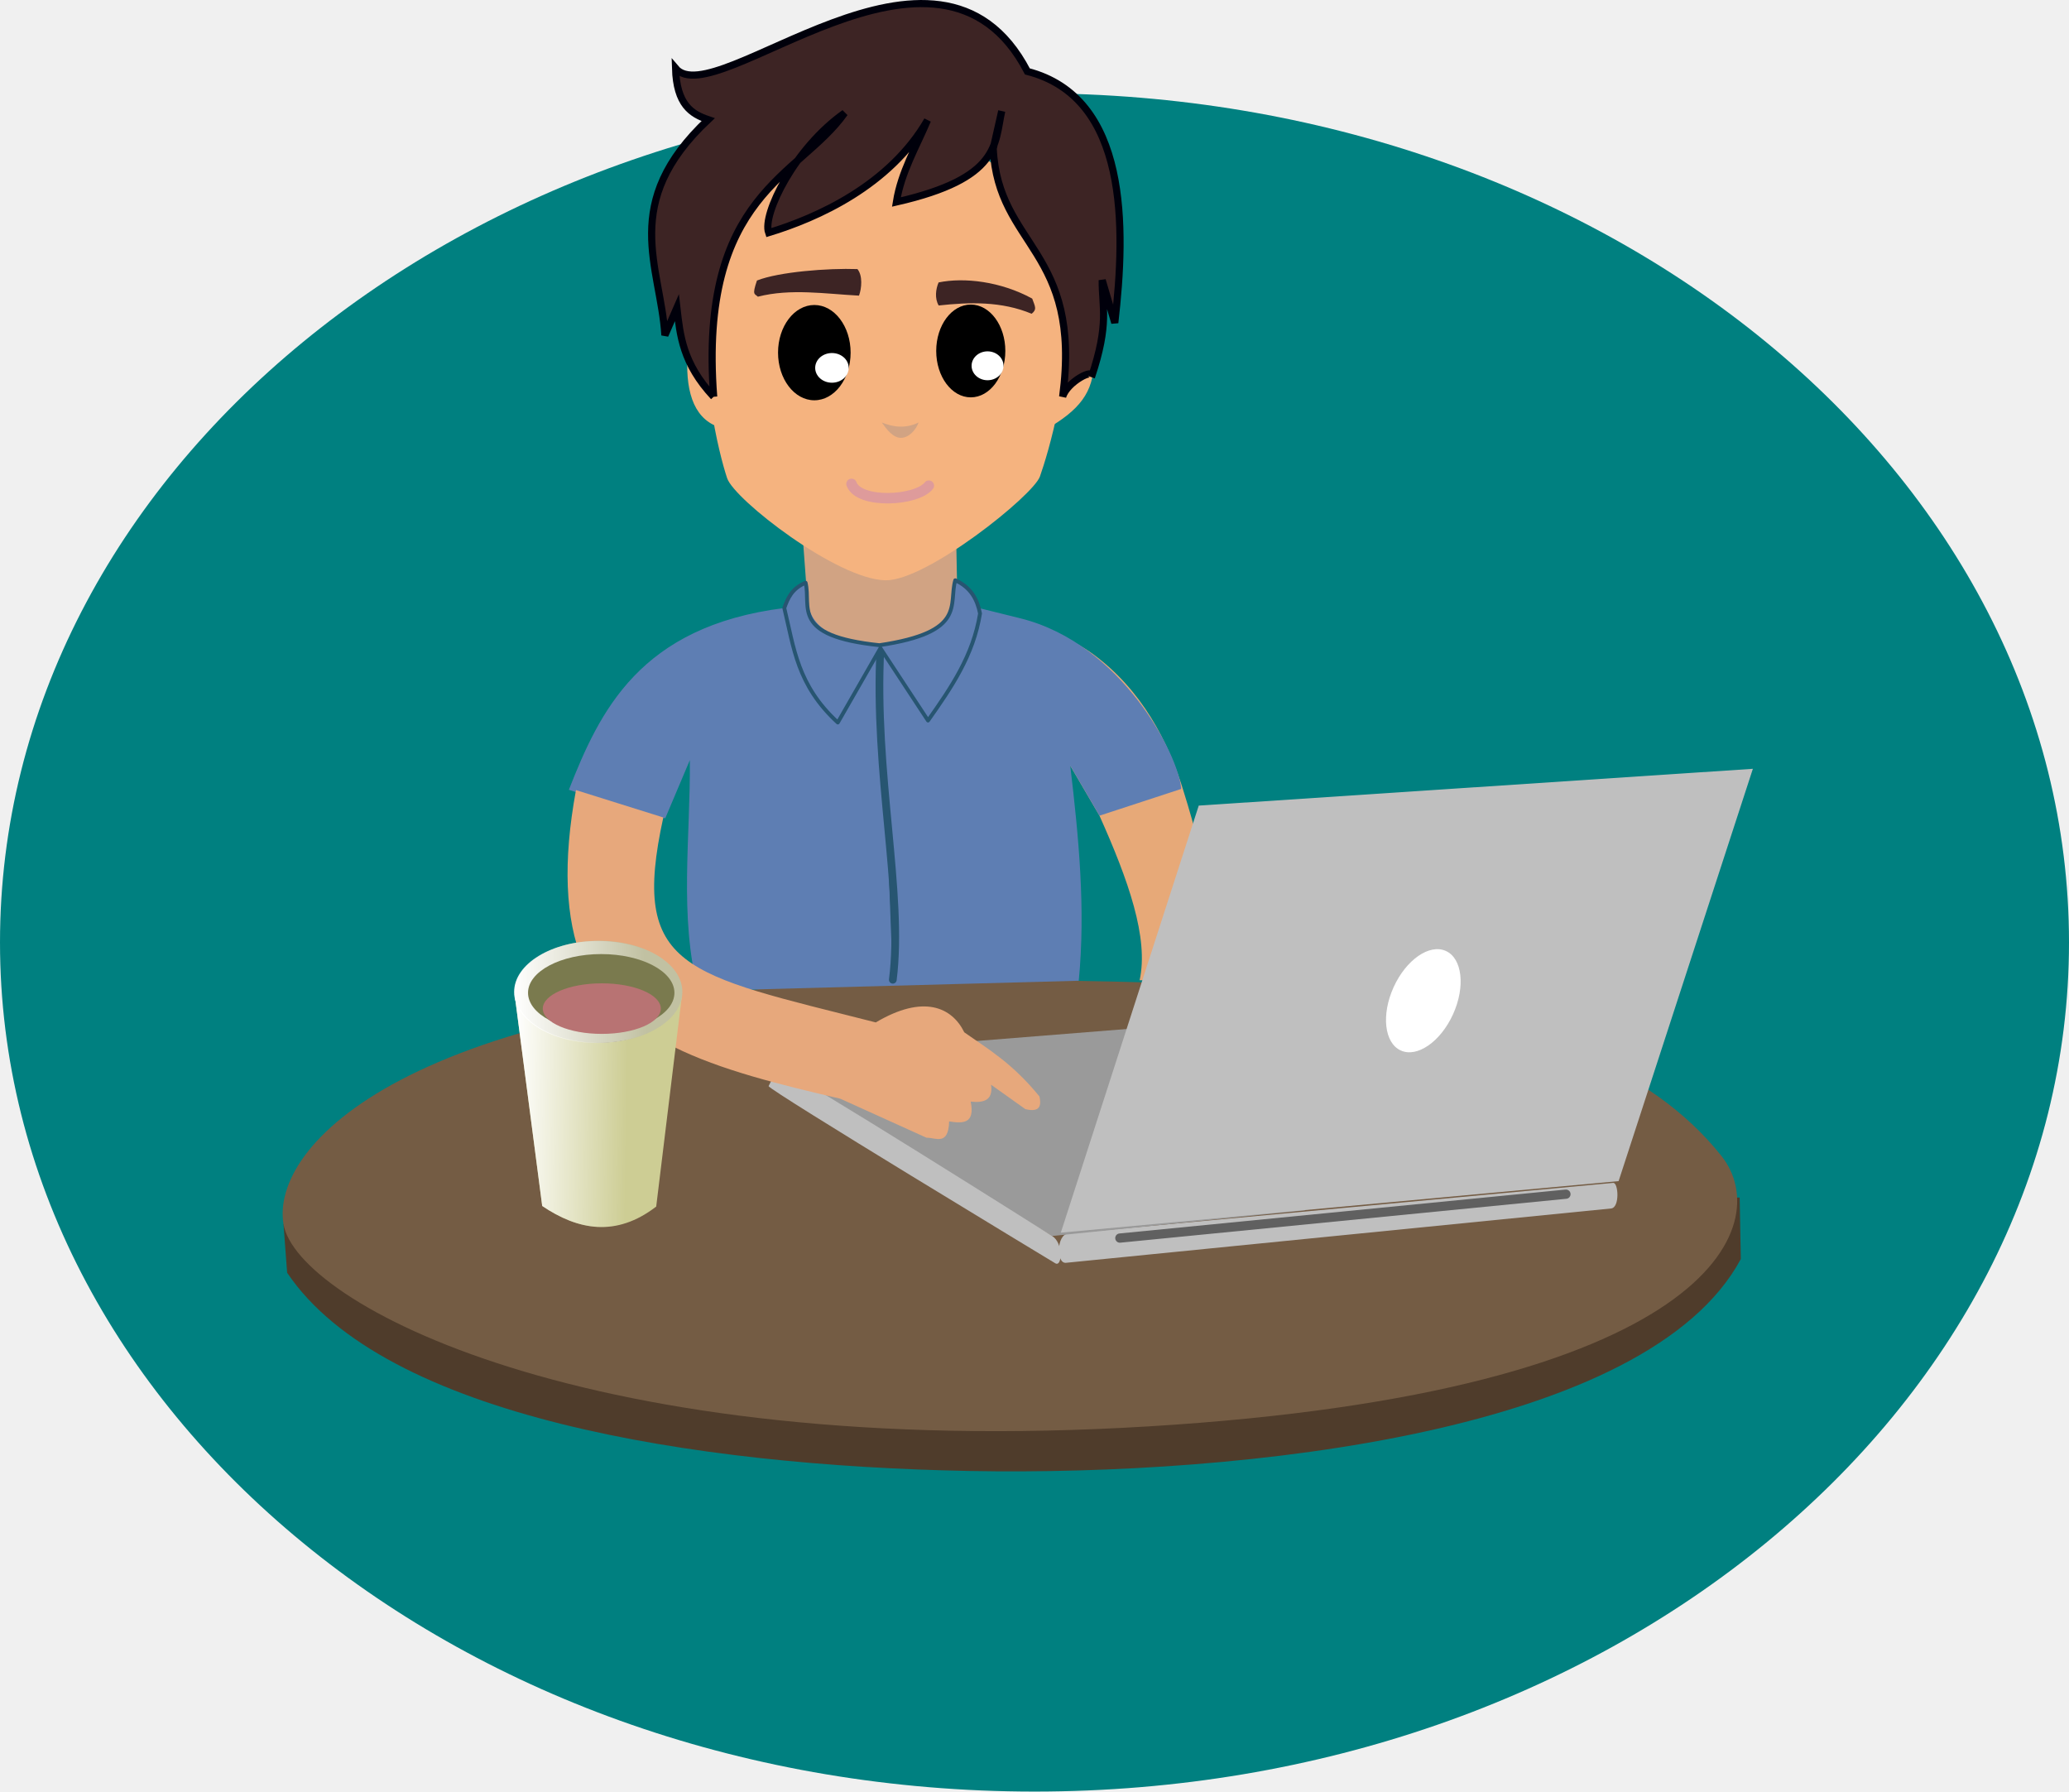
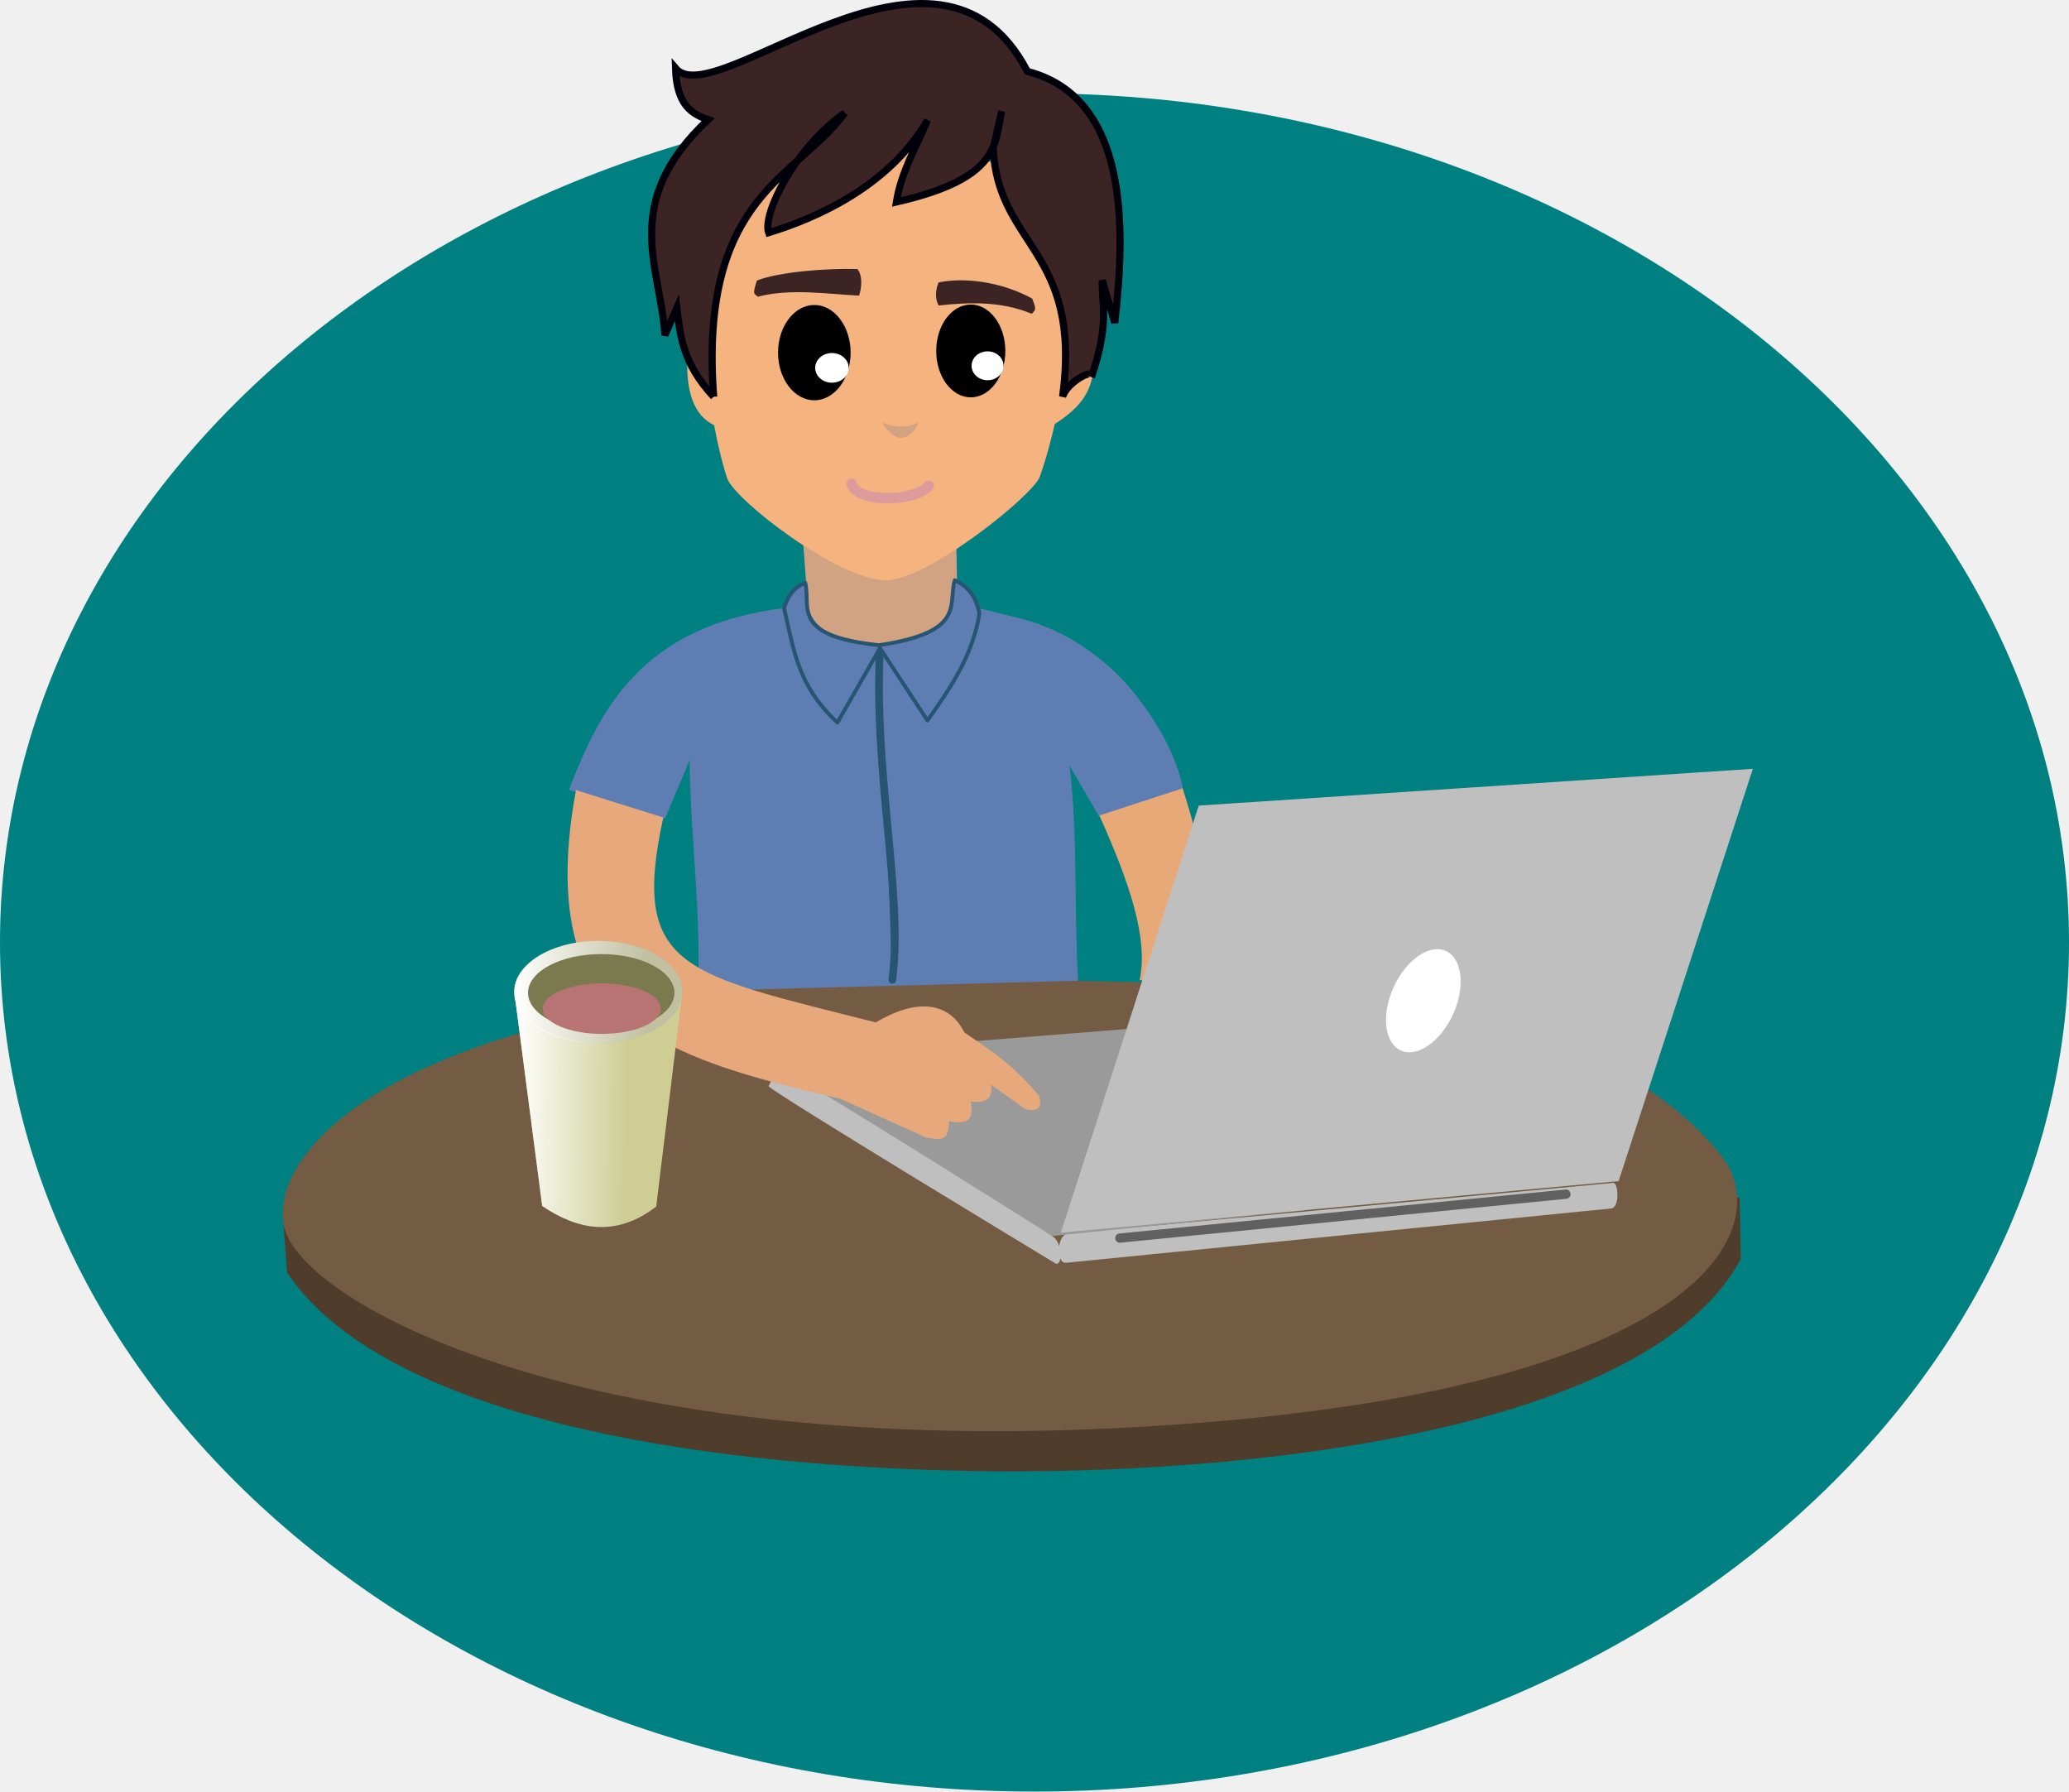
<svg xmlns="http://www.w3.org/2000/svg" xmlns:xlink="http://www.w3.org/1999/xlink" version="1.1" id="svg874" width="573.343" height="496.393" viewBox="0 0 573.343 496.393">
  <defs id="defs878">
    <linearGradient id="linearGradient2725">
      <stop style="stop-color:#ffffff;stop-opacity:1;" offset="0" id="stop2721" />
      <stop style="stop-color:#ffffff;stop-opacity:0;" offset="1" id="stop2723" />
    </linearGradient>
    <linearGradient id="linearGradient2358">
      <stop style="stop-color:#ffffff;stop-opacity:1;" offset="0" id="stop2354" />
      <stop style="stop-color:#ffffff;stop-opacity:0;" offset="1" id="stop2356" />
    </linearGradient>
    <linearGradient id="linearGradient1136">
      <stop style="stop-color:#ffff00;stop-opacity:1;" offset="0" id="stop1132" />
      <stop style="stop-color:#ffff00;stop-opacity:0;" offset="1" id="stop1134" />
    </linearGradient>
-     <color-profile name="ACES-CG-Linear--Academy-Color-Encoding-System-AP1-" xlink:href="file:///System/Library/ColorSync/Profiles/ACESCG%20Linear.icc" id="color-profile1011" />
+     <color-profile name="ACES-CG-Linear--Academy-Color-Encoding-System-AP1-" xlink:href="file:///System/Library/ColorSync/Profiles/ACESCG%20Linear.icc" id="color-profile1557" />
    <linearGradient xlink:href="#linearGradient2358" id="linearGradient2360" x1="229.006" y1="205.8" x2="243.578" y2="206.011" gradientUnits="userSpaceOnUse" />
    <linearGradient xlink:href="#linearGradient2725" id="linearGradient2727" x1="229.073" y1="190.696" x2="246.142" y2="190.298" gradientUnits="userSpaceOnUse" gradientTransform="translate(-0.1327044,-0.3226364)" />
  </defs>
  <g id="g880" style="display:inline" transform="translate(-162.1626,-61.54948)">
-     <g id="g1000" transform="matrix(2.133557,0,0,2.133557,-183.8205,-69.76983)">
-       <ellipse style="fill:#008080;fill-opacity:1;stroke:none;stroke-width:1.184;stroke-linecap:round;stroke-linejoin:round;stroke-miterlimit:4;stroke-dasharray:none;stroke-opacity:1;paint-order:markers stroke fill" id="path7784" cx="296.526" cy="183.939" rx="134.363" ry="110.271" />
-       <g id="g32544" style="display:inline">
+     <g id="g1546">
+       <ellipse style="fill:#008080;fill-opacity:1;stroke:none;stroke-width:2.526;stroke-linecap:round;stroke-linejoin:round;stroke-miterlimit:4;stroke-dasharray:none;stroke-opacity:1;paint-order:markers stroke fill" id="path7784" cx="448.834" cy="322.674" rx="286.672" ry="235.269" />
+       <g id="g32544" style="display:inline" transform="matrix(2.133557,0,0,2.133557,-183.8205,-69.76983)">
        <path style="fill:#4f3c2b;fill-opacity:1;stroke:none;stroke-width:1px;stroke-linecap:butt;stroke-linejoin:round;stroke-opacity:1" d="m 198.983,220.513 0.475,6.319 c 12.587,18.69 52.746,25.071 88.632,25.746 35.886,0.675 88.113,-5.083 100.173,-27.522 l -0.148,-7.99 -189.132,3.447" id="path2712" />
        <path style="fill:#745c44;fill-opacity:1;stroke:none;stroke-width:1px;stroke-linecap:butt;stroke-linejoin:miter;stroke-opacity:1" d="m 198.983,220.513 c -1.684,-10.153 15.869,-29.187 79.142,-31.728 43.383,0.129 89.032,-0.533 107.628,22.89 7.13,8.981 -1.433,30.666 -74.394,35.11 -72.961,4.444 -110.692,-16.12 -112.376,-26.273 z" id="path1670" />
      </g>
-       <path style="display:inline;opacity:1;fill:#e7a978;fill-opacity:1;stroke:none;stroke-width:1px;stroke-linecap:butt;stroke-linejoin:miter;stroke-opacity:1" d="m 286.943,140.832 c 3.098,-0.132 12.116,1.946 17.186,5.664 6.268,4.596 9.817,11.285 11.843,18.087 2.607,8.328 4.108,16.339 5.535,24.33 l -11.328,-0.064 c 1.205,-5.477 -1.455,-12.983 -5.214,-21.369 l -3.798,-6.501 c 0,0 -17.323,-20.015 -14.225,-20.146 z" id="path2799" />
-       <g id="g32540" style="display:inline">
+       <path style="display:inline;fill:#e7a978;fill-opacity:1;stroke:none;stroke-width:2.134px;stroke-linecap:butt;stroke-linejoin:miter;stroke-opacity:1" d="m 428.388,230.704 c 6.611,-0.281 25.849,4.152 36.667,12.085 13.373,9.806 20.945,24.076 25.268,38.589 5.562,17.768 8.764,34.861 11.81,51.91 l -24.17,-0.137 c 2.571,-11.686 -3.105,-27.699 -11.124,-45.593 l -8.102,-13.87 c 0,0 -36.96,-42.702 -30.349,-42.984 z" id="path2799" />
+       <g id="g32540" style="display:inline" transform="matrix(2.133557,0,0,2.133557,-183.8205,-69.76983)">
        <path style="fill:#bfbfbf;fill-opacity:1;stroke:none;stroke-width:0.5;stroke-linecap:round;stroke-linejoin:round;stroke-miterlimit:4;stroke-dasharray:none;stroke-opacity:1" d="m 371.415,218.486 c 1.157,-0.115 0.945,-3.385 0.274,-3.322 l -70.796,6.576 c -1.51,0.14 -1.587,3.933 -0.274,3.802 z" id="path5027" />
        <path style="fill:#b7c8be;stroke:#606060;stroke-width:1.2;stroke-linecap:round;stroke-linejoin:miter;stroke-miterlimit:4;stroke-dasharray:none;stroke-opacity:1" d="m 307.612,222.332 57.939,-5.701" id="path1048" />
        <path style="fill:#9a9a9a;fill-opacity:1;stroke:none;stroke-width:1;stroke-linecap:butt;stroke-linejoin:round;stroke-miterlimit:4;stroke-dasharray:none;stroke-opacity:1" d="m 263.169,200.925 25.828,-4.188 24.781,-1.978 17.917,23.967 -32.884,3.331 z" id="path956" />
        <path style="fill:#bfbfbf;fill-opacity:1;stroke:none;stroke-width:0.5;stroke-linecap:round;stroke-linejoin:round;stroke-miterlimit:4;stroke-dasharray:none;stroke-opacity:1" d="m 298.811,222.057 c 1.484,0.91 1.328,4.112 0.406,3.542 0,0 -37.41,-22.605 -37.226,-23.007 0.185,-0.403 0.918,-1.89 1.838,-1.978 0.92,-0.087 34.981,21.443 34.981,21.443 z" id="path5759" />
        <path style="fill:#bfbfbf;fill-opacity:1;stroke:none;stroke-width:0.503;stroke-linecap:round;stroke-linejoin:round;stroke-miterlimit:4;stroke-dasharray:none;stroke-opacity:1" d="m 299.945,221.627 72.447,-6.693 17.438,-53.546 -71.972,4.781 z" id="path4387" />
        <ellipse style="fill:#ffffff;stroke:none;stroke-width:1.395;stroke-linecap:round;stroke-linejoin:round;stroke-miterlimit:4;stroke-dasharray:none;paint-order:markers stroke fill" id="path4557" cx="395.137" cy="31.147" rx="4.241" ry="7.095" transform="rotate(24.38509)" />
      </g>
-       <path style="display:inline;fill:#d1a383;fill-opacity:1;stroke:none;stroke-width:1px;stroke-linecap:butt;stroke-linejoin:miter;stroke-opacity:1" d="m 266.427,131.324 1.042,14.07 19.151,-0.13 -0.261,-13.549 z" id="path1068" />
-       <path style="display:inline;fill:#f5b37f;fill-opacity:1;stroke:none;stroke-width:0.928px;stroke-linecap:butt;stroke-linejoin:miter;stroke-opacity:1" d="m 277.186,136.91 c 5.326,0.074 19.17,-11.008 20.043,-13.477 2.016,-5.701 13.385,-43.395 -19.236,-43.801 -32.621,-0.406 -23.486,37.75 -21.389,44.018 0.932,2.786 14.322,13.172 20.581,13.26 z" id="path6364" />
-       <g id="g16805" style="display:inline">
-         <path style="fill:#5e7eb3;fill-opacity:1;stroke:none;stroke-width:1px;stroke-linecap:butt;stroke-linejoin:miter;stroke-opacity:1" d="m 264.028,140.51 c -18.777,2.363 -23.966,13.388 -27.98,23.604 3.721,1.186 8.421,3.159 12.522,3.694 l 3.19,-7.543 c 0.097,10.025 -1.429,20.253 1.101,29.973 l 49.413,-1.325 c 0.902,-9.312 3e-4,-18.624 -1.106,-27.936 l 3.798,6.501 10.619,-3.475 c -0.322,-4.376 -7.697,-18.846 -20.839,-22.142 l -8.66,-2.147 c -0.77,6.967 -18.65,7.637 -19.009,-0.176 z" id="path5589" />
+       <path style="display:inline;fill:#d1a383;fill-opacity:1;stroke:none;stroke-width:2.134px;stroke-linecap:butt;stroke-linejoin:miter;stroke-opacity:1" d="m 384.616,210.418 2.224,30.02 40.861,-0.278 -0.556,-28.908 z" id="path1068" />
+       <path style="display:inline;fill:#f5b37f;fill-opacity:1;stroke:none;stroke-width:1.98px;stroke-linecap:butt;stroke-linejoin:miter;stroke-opacity:1" d="m 407.571,222.335 c 11.364,0.159 40.901,-23.486 42.764,-28.754 4.3,-12.163 28.558,-92.586 -41.042,-93.451 -69.599,-0.865 -50.109,80.541 -45.634,93.915 1.989,5.944 30.558,28.104 43.912,28.29 z" id="path6364" />
+       <g id="g16805" style="display:inline" transform="matrix(2.130569,0,0,2.133557,-183.1154,-69.76982)">
+         <path style="fill:#5e7eb3;fill-opacity:1;stroke:none;stroke-width:1px;stroke-linecap:butt;stroke-linejoin:miter;stroke-opacity:1" d="m 264.028,140.51 c -18.777,2.363 -23.966,13.388 -27.98,23.604 3.721,1.186 8.421,3.159 12.522,3.694 l 3.19,-7.543 c 0.097,10.025 1.481,19.328 1.101,29.973 l 49.413,-1.325 c -0.553,-10.501 3e-4,-18.624 -1.106,-27.936 l 3.798,6.501 10.936,-3.565 c -0.957,-5.734 -8.014,-18.755 -21.157,-22.051 l -8.66,-2.147 c -0.77,6.967 -18.65,7.637 -19.009,-0.176 z" id="path5589" />
        <path style="fill:#275571;fill-opacity:1;stroke:#275571;stroke-width:1.002;stroke-linecap:round;stroke-linejoin:miter;stroke-miterlimit:4;stroke-dasharray:none;stroke-opacity:1" d="m 276.515,145.724 c -0.869,16.236 3.031,31.833 1.609,43.061" id="path5018" />
        <path style="fill:#5e7eb3;fill-opacity:1;stroke:#275571;stroke-width:0.5;stroke-linecap:round;stroke-linejoin:round;stroke-miterlimit:4;stroke-dasharray:none;stroke-opacity:1" d="m 266.796,137.228 c 0.761,3.14 -1.958,6.903 9.59,8.11 11.375,-1.69 8.946,-5.292 9.848,-8.432 2.069,0.939 2.855,2.52 3.218,4.312 -0.874,5.446 -3.73,9.617 -6.758,13.903 l -6.179,-9.397 -5.535,9.655 c -5.271,-4.841 -5.703,-9.693 -6.952,-14.868 0.46,-1.268 0.963,-2.519 2.768,-3.283 z" id="path4622" />
      </g>
-       <path style="fill:#e7a87c;fill-opacity:1;stroke:none;stroke-width:1px;stroke-linecap:butt;stroke-linejoin:miter;stroke-opacity:1" d="m 236.972,164.156 11.342,3.554 c -4.325,19.772 2.764,20.303 27.599,26.616 6.198,-3.683 9.905,-1.972 11.493,1.285 3.15,2.212 6.22,3.991 9.754,8.317 0.411,1.683 -0.417,1.99 -1.815,1.663 l -4.461,-3.176 c 0.29,2.02 -0.932,2.377 -2.646,2.193 0.589,2.886 -1.008,2.857 -2.798,2.571 -0.097,3.216 -1.722,2.103 -2.949,2.117 l -11.191,-5.066 c -7.837,-1.824 -15.569,-3.718 -21.625,-6.73 -11.243,-4.107 -16.173,-14.526 -12.703,-33.345 z" id="path16974" />
-       <g id="g3148">
+       <path style="fill:#e7a87c;fill-opacity:1;stroke:none;stroke-width:2.134px;stroke-linecap:butt;stroke-linejoin:miter;stroke-opacity:1" d="m 321.772,280.467 24.199,7.582 c -9.229,42.184 5.897,43.317 58.884,56.786 13.224,-7.857 21.133,-4.208 24.521,2.743 6.72,4.72 13.271,8.515 20.811,17.746 0.877,3.592 -0.89,4.246 -3.872,3.549 l -9.518,-6.776 c 0.619,4.31 -1.989,5.071 -5.646,4.678 1.257,6.158 -2.151,6.095 -5.969,5.485 -0.207,6.862 -3.674,4.487 -6.292,4.517 l -23.876,-10.809 c -16.721,-3.892 -33.217,-7.933 -46.139,-14.358 -23.987,-8.762 -34.505,-30.993 -27.103,-71.144 z" id="path16974" />
+       <g id="g3148" transform="matrix(2.133557,0,0,2.133557,-183.8205,-69.76983)">
        <path style="display:inline;fill:#cdcd94;fill-opacity:1;stroke:none;stroke-width:1.152;stroke-linecap:round;stroke-linejoin:round;stroke-miterlimit:4;stroke-dasharray:none;stroke-opacity:1" d="m 232.586,218.162 c 4.647,3.139 9.584,4.092 14.806,0.079 l 3.333,-27.343 c -3.659,8.013 -16.875,8.137 -21.72,-0.194 z" id="path948" />
        <path style="display:inline;fill:url(#linearGradient2360);fill-opacity:1;stroke:none;stroke-width:1.152;stroke-linecap:round;stroke-linejoin:round;stroke-miterlimit:4;stroke-dasharray:none;stroke-opacity:1" d="m 232.586,218.162 c 4.647,3.139 9.584,4.092 14.806,0.079 l 3.333,-27.343 c -3.659,8.013 -16.875,8.137 -21.72,-0.194 z" id="path948-5" />
        <ellipse style="display:inline;fill:#c1c1a2;fill-opacity:1;stroke:none;stroke-width:0.697;stroke-linecap:round;stroke-linejoin:round;paint-order:markers stroke fill" id="path1984-3" cx="239.931" cy="190.349" rx="10.857" ry="6.625" />
        <ellipse style="display:inline;fill:url(#linearGradient2727);fill-opacity:1;stroke:none;stroke-width:0.697;stroke-linecap:round;stroke-linejoin:round;paint-order:markers stroke fill" id="path1984-3-7" cx="239.797" cy="190.374" rx="10.857" ry="6.625" />
        <ellipse style="fill:#7a7a4e;fill-opacity:1;stroke:none;stroke-width:0.568;stroke-linecap:round;stroke-linejoin:round;paint-order:markers stroke fill" id="path1984" cx="240.252" cy="190.48" rx="9.507" ry="5.03" />
        <ellipse style="fill:#b87373;fill-opacity:1;stroke:none;stroke-width:0.5;stroke-linecap:round;stroke-linejoin:round;paint-order:markers stroke fill" id="path2855" cx="240.326" cy="192.532" rx="7.663" ry="3.283" />
      </g>
-       <path style="fill:none;stroke:#de9b9b;stroke-width:1.36;stroke-linecap:round;stroke-linejoin:round;stroke-miterlimit:4;stroke-dasharray:none;stroke-opacity:1" d="m 272.759,124.391 c 0.936,2.627 8.456,2.249 10.043,0.229" id="path21777" />
-       <g id="g22578" transform="matrix(1.885905,0,0,1.828391,-239.2094,-85.64551)">
+       <path style="fill:none;stroke:#de9b9b;stroke-width:2.901;stroke-linecap:round;stroke-linejoin:round;stroke-miterlimit:4;stroke-dasharray:none;stroke-opacity:1" d="m 398.126,195.625 c 1.996,5.605 18.042,4.799 21.427,0.489" id="path21777" />
+       <g id="g22578" transform="matrix(4.023685,0,0,3.900975,-694.1873,-252.4994)">
        <ellipse style="fill:#000000;fill-opacity:1;stroke:none;stroke-width:1.573;stroke-linecap:round;stroke-linejoin:round;stroke-miterlimit:4;stroke-dasharray:none;stroke-opacity:1;paint-order:markers stroke fill" id="path22170" cx="268.91" cy="105.552" rx="2.499" ry="3.384" />
        <ellipse style="fill:#ffffff;fill-opacity:1;stroke:none;stroke-width:1.5;stroke-linecap:round;stroke-linejoin:round;stroke-miterlimit:4;stroke-dasharray:none;stroke-opacity:1;paint-order:markers stroke fill" id="path22442" cx="270.123" cy="106.634" rx="1.154" ry="1.054" />
      </g>
-       <g id="g22578-1" transform="matrix(1.796086,0,0,1.780466,-194.7367,-80.80542)" style="display:inline">
+       <g id="g22578-1" transform="matrix(3.832051,0,0,3.798726,-599.3024,-242.1728)" style="display:inline">
        <ellipse style="fill:#000000;fill-opacity:1;stroke:none;stroke-width:1.573;stroke-linecap:round;stroke-linejoin:round;stroke-miterlimit:4;stroke-dasharray:none;stroke-opacity:1;paint-order:markers stroke fill" id="path22170-0" cx="268.91" cy="105.552" rx="2.499" ry="3.384" />
        <ellipse style="fill:#ffffff;fill-opacity:1;stroke:none;stroke-width:1.5;stroke-linecap:round;stroke-linejoin:round;stroke-miterlimit:4;stroke-dasharray:none;stroke-opacity:1;paint-order:markers stroke fill" id="path22442-8" cx="270.123" cy="106.634" rx="1.154" ry="1.054" />
      </g>
-       <path style="fill:#3d2424;fill-opacity:1;stroke:none;stroke-width:1.035px;stroke-linecap:round;stroke-linejoin:round;stroke-opacity:1" d="m 260.594,100.08 c 4.271,-1.095 8.814,-0.364 13.137,-0.137 0.351,-0.937 0.498,-2.609 -0.203,-3.45 -3.815,-0.136 -10.218,0.359 -13.05,1.486 -0.669,1.948 -0.288,1.693 0.117,2.1 z" id="path22725" />
-       <path style="display:inline;fill:#3d2424;fill-opacity:1;stroke:none;stroke-width:1.04px;stroke-linecap:round;stroke-linejoin:round;stroke-opacity:1" d="m 284.081,101.222 c 4.048,-0.446 8.167,-0.555 12.074,1.074 0.705,-0.574 0.472,-0.877 0.074,-1.97 -4.091,-2.236 -8.841,-2.781 -12.16,-2.099 -0.359,0.83 -0.538,2.069 0.013,2.995 z" id="path22725-0" />
-       <path style="fill:#d1a383;fill-opacity:1;stroke:none;stroke-width:1.002;stroke-linecap:butt;stroke-linejoin:round;stroke-miterlimit:4;stroke-dasharray:none;stroke-opacity:1" d="m 276.688,116.414 c 1.596,0.658 3.192,0.782 4.788,0 -0.355,0.975 -1.256,1.968 -2.261,1.995 -1.073,0.029 -1.923,-1.151 -2.527,-1.995 z" id="path992" />
-       <path style="fill:#f5b37f;fill-opacity:1;stroke:none;stroke-width:1.125;stroke-linecap:butt;stroke-linejoin:round;stroke-miterlimit:4;stroke-dasharray:none;stroke-opacity:1" d="m 255.481,109.546 c 0.014,-2.917 -3.542,-2.807 -4.045,-1.426 -0.178,4.572 0.977,8.127 4.569,9.032 z" id="path6751" />
-       <path style="fill:#f5b37f;fill-opacity:1;stroke:none;stroke-width:1.087;stroke-linecap:butt;stroke-linejoin:round;stroke-miterlimit:4;stroke-dasharray:none;stroke-opacity:1" d="m 299.672,108.954 c 1.038,-3.496 3.819,-2.621 4.543,-0.587 0.083,4.173 -1.993,6.507 -6.122,8.891 0.589,-2.444 1.68,-2.287 1.58,-8.304 z" id="path7185" />
-       <path style="display:inline;fill:#3d2424;fill-opacity:1;stroke:#00000b;stroke-width:0.927;stroke-linecap:butt;stroke-linejoin:miter;stroke-miterlimit:4;stroke-dasharray:none;stroke-opacity:1" d="m 254.857,113.073 c -1.98,-26.325 11.145,-28.566 17.003,-36.841 -6.459,4.543 -10.707,13.133 -9.867,15.533 6.347,-1.931 15.723,-6.117 20.633,-14.602 -1.462,3.481 -3.412,6.715 -4.038,10.62 13.518,-3.083 12.742,-7.53 13.681,-11.814 l -1.105,4.884 c 0.63,12.799 11.552,13.085 9.018,32.221 0.563,-1.946 4.249,-3.836 3.742,-2.555 2.349,-7.007 1.362,-9.032 1.396,-12.582 l 1.634,5.534 C 308.387,91.098 308.756,74.216 295.6,70.823 283.968,48.435 255,76.524 249.899,70.413 c 0.143,4.726 2.07,5.938 4.239,6.671 -11.523,10.835 -6.177,19.047 -5.616,28.002 l 1.556,-3.572 c 0.411,3.543 0.723,7.215 4.778,11.559" id="path13270" />
+       <path style="fill:#3d2424;fill-opacity:1;stroke:none;stroke-width:2.209px;stroke-linecap:round;stroke-linejoin:round;stroke-opacity:1" d="m 372.171,143.756 c 9.111,-2.337 18.805,-0.776 28.028,-0.293 0.749,-1.998 1.063,-5.566 -0.434,-7.36 -8.14,-0.289 -21.802,0.765 -27.843,3.171 -1.427,4.156 -0.614,3.612 0.249,4.481 z" id="path22725" />
+       <path style="display:inline;fill:#3d2424;fill-opacity:1;stroke:none;stroke-width:2.219px;stroke-linecap:round;stroke-linejoin:round;stroke-opacity:1" d="m 422.283,146.193 c 8.636,-0.952 17.425,-1.184 25.76,2.292 1.504,-1.224 1.007,-1.872 0.157,-4.203 -8.728,-4.771 -18.863,-5.933 -25.944,-4.479 -0.767,1.771 -1.148,4.414 0.027,6.389 z" id="path22725-0" />
+       <path style="fill:#d1a383;fill-opacity:1;stroke:none;stroke-width:2.137;stroke-linecap:butt;stroke-linejoin:round;stroke-miterlimit:4;stroke-dasharray:none;stroke-opacity:1" d="m 406.509,178.606 c 3.405,1.404 6.811,1.669 10.216,0 -0.758,2.08 -2.68,4.198 -4.824,4.257 -2.289,0.062 -4.103,-2.456 -5.392,-4.257 z" id="path992" />
+       <path style="fill:#f5b37f;fill-opacity:1;stroke:none;stroke-width:2.399;stroke-linecap:butt;stroke-linejoin:round;stroke-miterlimit:4;stroke-dasharray:none;stroke-opacity:1" d="m 361.264,163.953 c 0.031,-6.224 -7.556,-5.988 -8.63,-3.043 -0.38,9.754 2.085,17.34 9.749,19.269 z" id="path6751" />
+       <path style="fill:#f5b37f;fill-opacity:1;stroke:none;stroke-width:2.319;stroke-linecap:butt;stroke-linejoin:round;stroke-miterlimit:4;stroke-dasharray:none;stroke-opacity:1" d="m 455.546,162.689 c 2.214,-7.458 8.149,-5.592 9.692,-1.253 0.178,8.904 -4.252,13.882 -13.063,18.969 1.257,-5.214 3.584,-4.879 3.371,-17.716 z" id="path7185" />
+       <path style="display:inline;fill:#3d2424;fill-opacity:1;stroke:#00000b;stroke-width:1.979;stroke-linecap:butt;stroke-linejoin:miter;stroke-miterlimit:4;stroke-dasharray:none;stroke-opacity:1" d="m 359.931,171.479 c -4.223,-56.165 23.779,-60.947 36.277,-78.602 -13.78,9.694 -22.845,28.02 -21.052,33.14 13.542,-4.121 33.546,-13.051 44.021,-31.155 -3.119,7.427 -7.28,14.327 -8.616,22.657 28.841,-6.577 27.187,-16.066 29.188,-25.207 l -2.358,10.421 c 1.344,27.307 24.647,27.917 19.24,68.745 1.202,-4.152 9.066,-8.184 7.984,-5.452 5.012,-14.949 2.906,-19.27 2.978,-26.845 l 3.487,11.806 c 3.06,-26.395 3.848,-62.413 -24.222,-69.653 -24.816,-47.766 -86.622,12.163 -97.505,-0.875 0.304,10.084 4.415,12.67 9.045,14.233 -24.585,23.117 -13.178,40.637 -11.982,59.745 l 3.32,-7.62 c 0.877,7.558 1.542,15.393 10.194,24.661" id="path13270" />
    </g>
  </g>
</svg>
